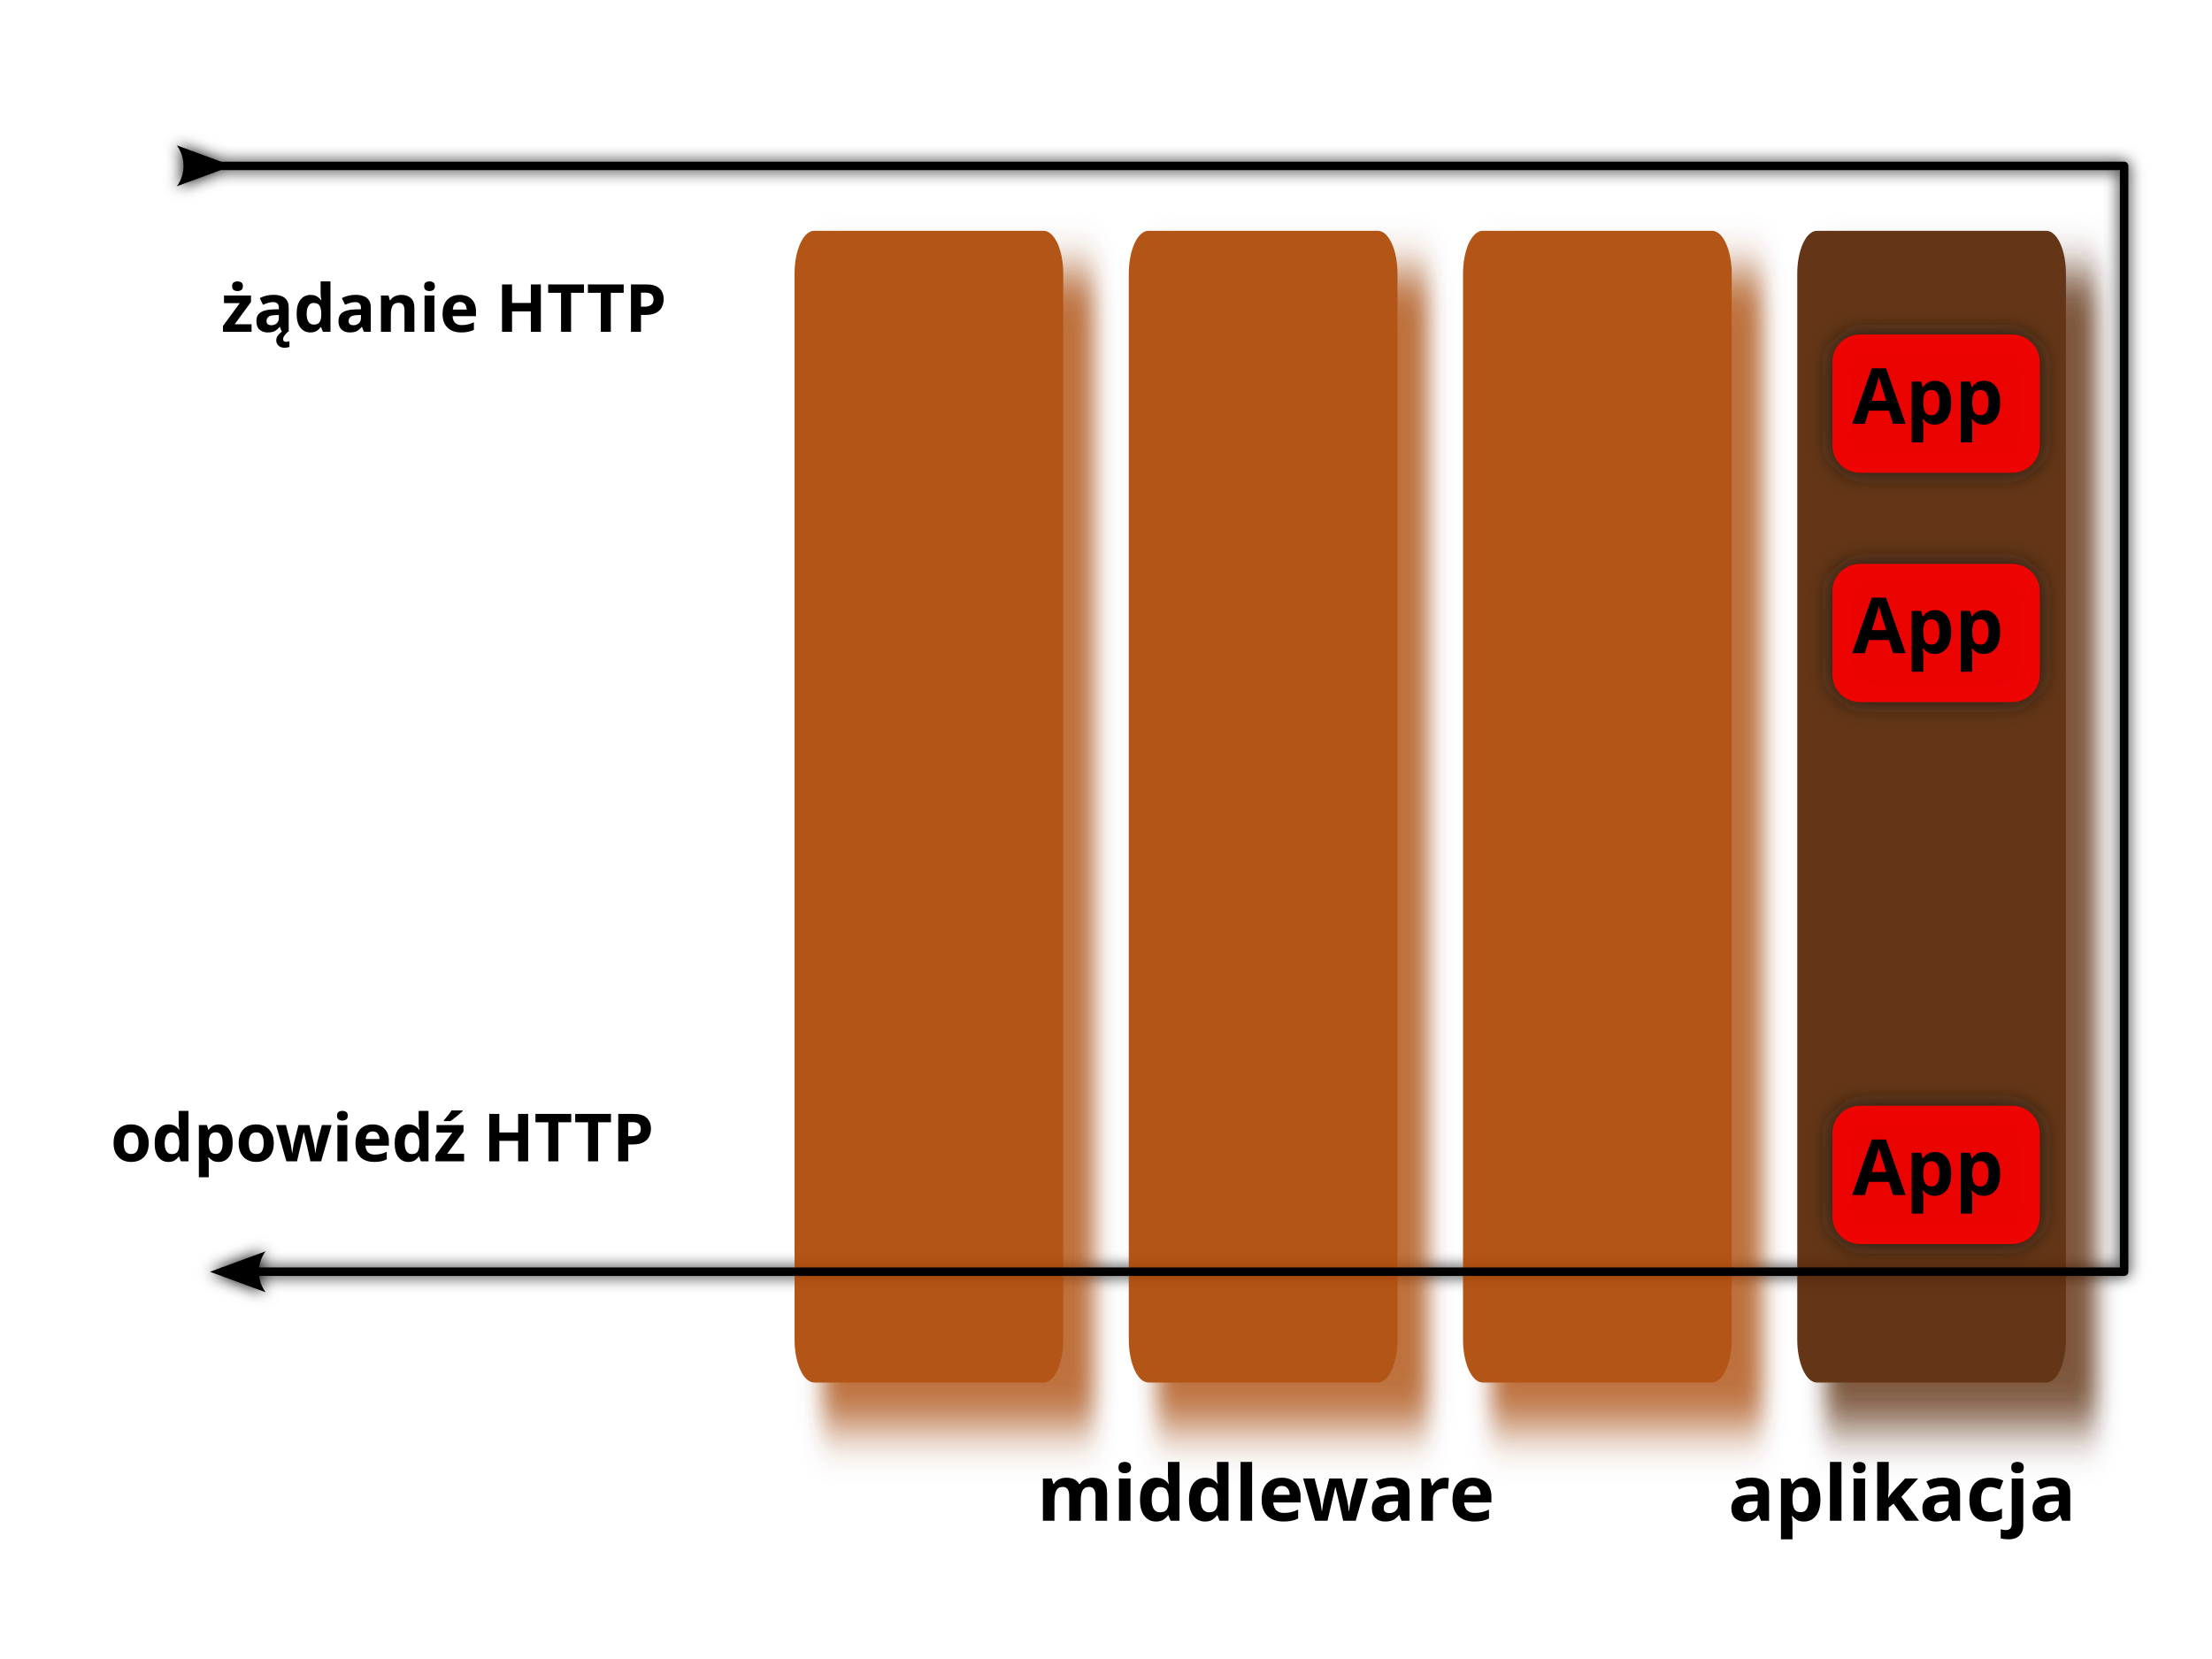
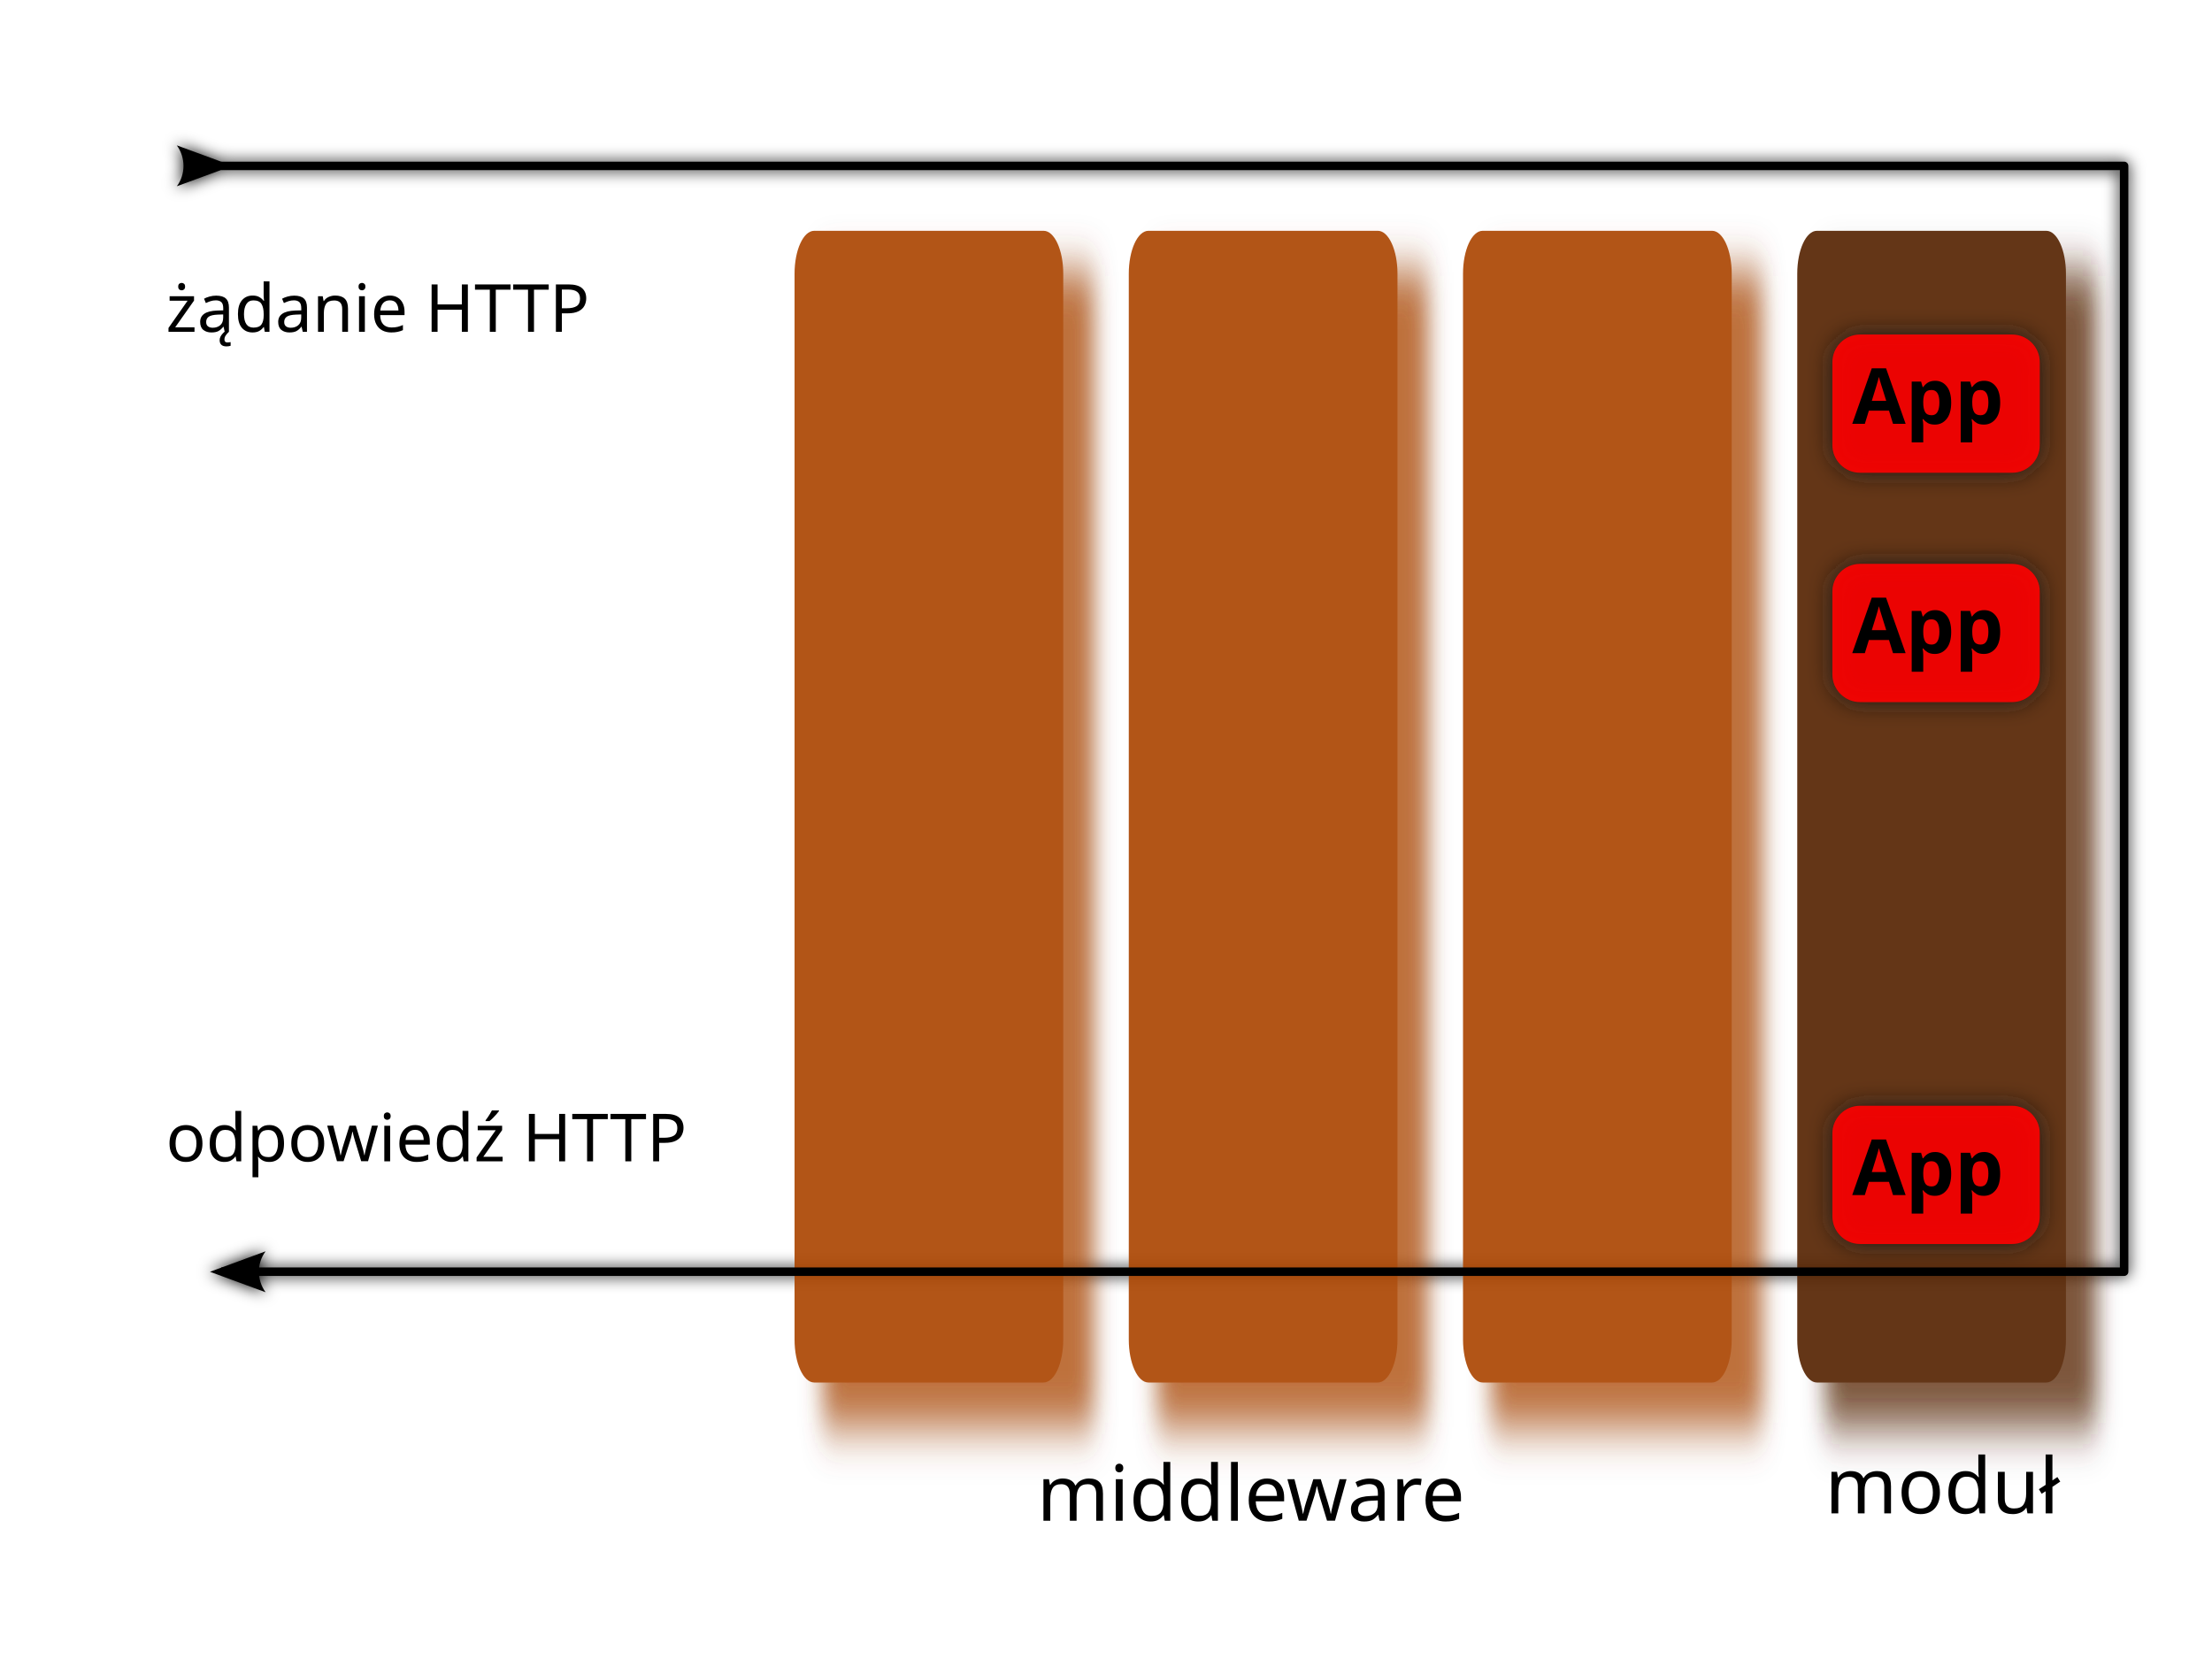
<svg xmlns="http://www.w3.org/2000/svg" width="800px" height="600px" id="svg2650">
  <defs id="defs2652">
    <marker orient="auto" refY="0.0" refX="0.0" id="Arrow2Mend" style="overflow:visible;">
      <path id="path9723" style="font-size:12.0;fill-rule:evenodd;stroke-width:0.625;stroke-linejoin:round;" d="M 8.719,4.034 L -2.207,0.016 L 8.719,-4.002 C 6.973,-1.63 6.983,1.616 8.719,4.034 z " transform="scale(0.6) rotate(180) translate(0,0)" />
    </marker>
    <marker orient="auto" refY="0.0" refX="0.0" id="Arrow1Mend" style="overflow:visible;">
      <path id="path9705" d="M 0.0,0.0 L 5.0,-5.0 L -12.5,0.0 L 5.0,5.0 L 0.0,0.0 z " style="fill-rule:evenodd;stroke:#000000;stroke-width:1.0pt;marker-start:none;" transform="scale(0.4) rotate(180) translate(10,0)" />
    </marker>
    <marker orient="auto" refY="0.0" refX="0.0" id="Arrow2Lend" style="overflow:visible;">
      <path id="path9717" style="font-size:12.0;fill-rule:evenodd;stroke-width:0.625;stroke-linejoin:round;" d="M 8.719,4.034 L -2.207,0.016 L 8.719,-4.002 C 6.973,-1.63 6.983,1.616 8.719,4.034 z " transform="scale(1.1) rotate(180) translate(1,0)" />
    </marker>
    <marker orient="auto" refY="0.0" refX="0.0" id="Arrow1Lend" style="overflow:visible;">
      <path id="path9699" d="M 0.0,0.0 L 5.0,-5.0 L -12.5,0.0 L 5.0,5.0 L 0.0,0.0 z " style="fill-rule:evenodd;stroke:#000000;stroke-width:1.0pt;marker-start:none;" transform="scale(0.8) rotate(180) translate(12.5,0)" />
    </marker>
    <filter id="filter3714">
      <feGaussianBlur stdDeviation="5.575" id="feGaussianBlur3716" />
    </filter>
    <filter id="filter15393" x="-0.138" width="1.276" y="-0.207" height="1.414">
      <feGaussianBlur stdDeviation="4.31" id="feGaussianBlur15395" />
    </filter>
    <filter id="filter4078">
      <feGaussianBlur stdDeviation="2.801" id="feGaussianBlur4080" />
    </filter>
  </defs>
  <g id="layer1">
    <g id="g3380" transform="translate(-11.78681,0)" style="filter:url(#filter4078)">
      <path style="fill:none;fill-rule:evenodd;stroke:#000000;stroke-width:3.066;stroke-linecap:butt;stroke-linejoin:round;marker-start:url(#Arrow2Mend);marker-end:url(#Arrow2Mend);stroke-miterlimit:4;stroke-dasharray:none;stroke-opacity:1" d="M 91.787,60.074 C 780,60.074 780,60.074 780,60.074 L 780,460 L 91.787,460" id="path3330" />
    </g>
    <g id="g3718" transform="matrix(0.7110556,0,0,1.552285,212.7008,-151.9597)" style="opacity:0.91;fill:#aa4400;fill-opacity:1">
      <rect y="161.667" x="120" height="268.333" width="136.667" id="rect2660" style="opacity:0.837;fill:#aa4400;fill-opacity:1;fill-rule:evenodd;stroke:#000000;stroke-width:1px;stroke-linecap:butt;stroke-linejoin:miter;stroke-opacity:1;filter:url(#filter3714)" />
      <rect style="opacity:1;fill:#aa4400;fill-opacity:1;fill-rule:evenodd;stroke:none;stroke-width:0;stroke-linecap:butt;stroke-linejoin:miter;stroke-miterlimit:4;stroke-dasharray:none;stroke-opacity:1" id="rect2662" width="136.667" height="268.333" x="105" y="151.667" rx="10" ry="10" />
    </g>
    <g id="g3722" transform="matrix(0.7110556,0,0,1.552285,454.4597,-151.9597)" style="opacity:0.91;fill:#aa4400;fill-opacity:1">
      <rect style="opacity:0.837;fill:#aa4400;fill-opacity:1;fill-rule:evenodd;stroke:#000000;stroke-width:1px;stroke-linecap:butt;stroke-linejoin:miter;stroke-opacity:1;filter:url(#filter3714)" id="rect3724" width="136.667" height="268.333" x="120" y="161.667" />
      <rect y="151.667" x="105" height="268.333" width="136.667" id="rect3726" style="opacity:1;fill:#aa4400;fill-opacity:1;fill-rule:evenodd;stroke:none;stroke-width:0;stroke-linecap:butt;stroke-linejoin:miter;stroke-miterlimit:4;stroke-dasharray:none;stroke-opacity:1" rx="10" ry="10" />
    </g>
    <g id="g3728" transform="matrix(0.7110556,0,0,1.552285,333.5803,-151.9597)" style="opacity:0.91;fill:#aa4400;fill-opacity:1">
      <rect y="161.667" x="120" height="268.333" width="136.667" id="rect3730" style="opacity:0.837;fill:#aa4400;fill-opacity:1;fill-rule:evenodd;stroke:#000000;stroke-width:1px;stroke-linecap:butt;stroke-linejoin:miter;stroke-opacity:1;filter:url(#filter3714)" />
      <rect style="opacity:1;fill:#aa4400;fill-opacity:1;fill-rule:evenodd;stroke:none;stroke-width:0;stroke-linecap:butt;stroke-linejoin:miter;stroke-miterlimit:4;stroke-dasharray:none;stroke-opacity:1" id="rect3732" width="136.667" height="268.333" x="105" y="151.667" rx="10" ry="10" />
    </g>
    <g transform="matrix(0.7110556,0,0,1.552285,575.3392,-151.9597)" id="g3734" style="opacity:0.91;fill:#552200;fill-opacity:1">
      <rect y="161.667" x="120" height="268.333" width="136.667" id="rect3736" style="opacity:0.837;fill:#552200;fill-opacity:1;fill-rule:evenodd;stroke:#000000;stroke-width:1px;stroke-linecap:butt;stroke-linejoin:miter;stroke-opacity:1;filter:url(#filter3714)" />
      <rect style="opacity:1;fill:#552200;fill-opacity:1;fill-rule:evenodd;stroke:none;stroke-width:0;stroke-linecap:butt;stroke-linejoin:miter;stroke-miterlimit:4;stroke-dasharray:none;stroke-opacity:1" id="rect3738" width="136.667" height="268.333" x="105" y="151.667" rx="10" ry="10" />
    </g>
-     <text xml:space="preserve" style="font-size:28px;font-style:normal;font-variant:normal;font-weight:bold;font-stretch:normal;fill:#000000;fill-opacity:1;stroke:none;stroke-width:1px;stroke-linecap:butt;stroke-linejoin:miter;stroke-opacity:1;font-family:Sans;-inkscape-font-specification:Sans Bold" x="625" y="550" id="text15119">
-       <tspan id="tspan15121" x="625" y="550">aplikacja</tspan>
+     <text xml:space="preserve" style="font-size:28px;font-style:normal;font-variant:normal;font-weight:normal;font-stretch:normal;fill:#000000;fill-opacity:1;stroke:none;stroke-width:1px;stroke-linecap:butt;stroke-linejoin:miter;stroke-opacity:1;font-family:Sans;-inkscape-font-specification:Sans" x="660" y="547.324" id="text15119">
+       <tspan id="tspan15121" x="660" y="547.324">moduł</tspan>
    </text>
-     <text xml:space="preserve" style="font-size:28px;font-style:normal;font-variant:normal;font-weight:bold;font-stretch:normal;fill:#000000;fill-opacity:1;stroke:none;stroke-width:1px;stroke-linecap:butt;stroke-linejoin:miter;stroke-opacity:1;font-family:Sans;-inkscape-font-specification:Sans Bold" x="375" y="550" id="text15123">
+     <text xml:space="preserve" style="font-size:28px;font-style:normal;font-variant:normal;font-weight:normal;font-stretch:normal;fill:#000000;fill-opacity:1;stroke:none;stroke-width:1px;stroke-linecap:butt;stroke-linejoin:miter;stroke-opacity:1;font-family:Sans;-inkscape-font-specification:Sans" x="375" y="550" id="text15123">
      <tspan id="tspan15125" x="375" y="550">middleware</tspan>
    </text>
-     <text xml:space="preserve" style="font-size:24px;font-style:normal;font-variant:normal;font-weight:bold;font-stretch:normal;fill:#000000;fill-opacity:1;stroke:none;stroke-width:1px;stroke-linecap:butt;stroke-linejoin:miter;stroke-opacity:1;font-family:Sans;-inkscape-font-specification:Sans Bold" x="80" y="120" id="text15127">
-       <tspan id="tspan15129" x="80" y="120">żądanie HTTP</tspan>
+     <text xml:space="preserve" style="font-size:24px;font-style:normal;font-variant:normal;font-weight:normal;font-stretch:normal;fill:#000000;fill-opacity:1;stroke:none;stroke-width:1px;stroke-linecap:butt;stroke-linejoin:miter;stroke-opacity:1;font-family:Sans;-inkscape-font-specification:Sans" x="60" y="120" id="text15127">
+       <tspan id="tspan15129" x="60" y="120">żądanie HTTP</tspan>
    </text>
-     <text xml:space="preserve" style="font-size:24px;font-style:normal;font-variant:normal;font-weight:bold;font-stretch:normal;fill:#000000;fill-opacity:1;stroke:none;stroke-width:1px;stroke-linecap:butt;stroke-linejoin:miter;stroke-opacity:1;font-family:Sans;-inkscape-font-specification:Sans Bold" x="40" y="420" id="text15131">
-       <tspan id="tspan15133" x="40" y="420">odpowiedź HTTP</tspan>
+     <text xml:space="preserve" style="font-size:24px;font-style:normal;font-variant:normal;font-weight:normal;font-stretch:normal;fill:#000000;fill-opacity:1;stroke:none;stroke-width:1px;stroke-linecap:butt;stroke-linejoin:miter;stroke-opacity:1;font-family:Sans;-inkscape-font-specification:Sans" x="60" y="420" id="text15131">
+       <tspan id="tspan15133" x="60" y="420">odpowiedź HTTP</tspan>
    </text>
    <text xml:space="preserve" style="font-size:28px;font-style:normal;font-variant:normal;font-weight:normal;font-stretch:normal;fill:#000000;fill-opacity:1;stroke:none;stroke-width:1px;stroke-linecap:butt;stroke-linejoin:miter;stroke-opacity:1;font-family:Sans;-inkscape-font-specification:Sans" x="88.294" y="531.773" id="text15135">
      <tspan id="tspan15137" x="88.294" y="531.773" />
    </text>
    <g id="g15425" transform="translate(-2.006689,0)">
      <g transform="translate(539.7157,-79.01338)" id="g15397">
        <rect style="opacity:0.91;fill:#1a1a1a;fill-opacity:1;stroke:none;stroke-width:4;stroke-linecap:round;stroke-miterlimit:4;stroke-dasharray:none;stroke-dashoffset:0;stroke-opacity:1;filter:url(#filter15393)" id="rect15173" width="75" height="50" x="125" y="200" rx="10" ry="10" />
        <rect ry="10" rx="10" y="200" x="125" height="50" width="75" id="rect15175" style="opacity:0.91;fill:#ff0000;fill-opacity:1;stroke:none;stroke-width:4;stroke-linecap:round;stroke-miterlimit:4;stroke-dasharray:none;stroke-dashoffset:0;stroke-opacity:1" />
      </g>
      <text id="text15413" y="153.281" x="671.891" style="font-size:28px;font-style:normal;font-variant:normal;font-weight:bold;font-stretch:normal;fill:#000000;fill-opacity:1;stroke:none;stroke-width:1px;stroke-linecap:butt;stroke-linejoin:miter;stroke-opacity:1;font-family:Sans;-inkscape-font-specification:Sans Bold" xml:space="preserve">
        <tspan y="153.281" x="671.891" id="tspan15415">App</tspan>
      </text>
    </g>
    <g id="g15432" transform="translate(-2.006689,82.94314)">
      <g id="g15434" transform="translate(539.7157,-79.01338)">
        <rect ry="10" rx="10" y="200" x="125" height="50" width="75" id="rect15436" style="opacity:0.91;fill:#1a1a1a;fill-opacity:1;stroke:none;stroke-width:4;stroke-linecap:round;stroke-miterlimit:4;stroke-dasharray:none;stroke-dashoffset:0;stroke-opacity:1;filter:url(#filter15393)" />
        <rect style="opacity:0.91;fill:#ff0000;fill-opacity:1;stroke:none;stroke-width:4;stroke-linecap:round;stroke-miterlimit:4;stroke-dasharray:none;stroke-dashoffset:0;stroke-opacity:1" id="rect15438" width="75" height="50" x="125" y="200" rx="10" ry="10" />
      </g>
      <text xml:space="preserve" style="font-size:28px;font-style:normal;font-variant:normal;font-weight:bold;font-stretch:normal;fill:#000000;fill-opacity:1;stroke:none;stroke-width:1px;stroke-linecap:butt;stroke-linejoin:miter;stroke-opacity:1;font-family:Sans;-inkscape-font-specification:Sans Bold" x="671.891" y="153.281" id="text15440">
        <tspan id="tspan15442" x="671.891" y="153.281">App</tspan>
      </text>
    </g>
    <g transform="translate(-2.006689,278.9231)" id="g15444">
      <g transform="translate(539.7157,-79.01338)" id="g15446">
        <rect style="opacity:0.91;fill:#1a1a1a;fill-opacity:1;stroke:none;stroke-width:4;stroke-linecap:round;stroke-miterlimit:4;stroke-dasharray:none;stroke-dashoffset:0;stroke-opacity:1;filter:url(#filter15393)" id="rect15448" width="75" height="50" x="125" y="200" rx="10" ry="10" />
        <rect ry="10" rx="10" y="200" x="125" height="50" width="75" id="rect15450" style="opacity:0.91;fill:#ff0000;fill-opacity:1;stroke:none;stroke-width:4;stroke-linecap:round;stroke-miterlimit:4;stroke-dasharray:none;stroke-dashoffset:0;stroke-opacity:1" />
      </g>
      <text id="text15452" y="153.281" x="671.891" style="font-size:28px;font-style:normal;font-variant:normal;font-weight:bold;font-stretch:normal;fill:#000000;fill-opacity:1;stroke:none;stroke-width:1px;stroke-linecap:butt;stroke-linejoin:miter;stroke-opacity:1;font-family:Sans;-inkscape-font-specification:Sans Bold" xml:space="preserve">
        <tspan y="153.281" x="671.891" id="tspan15454">App</tspan>
      </text>
    </g>
    <g id="g4082">
      <g id="g3525" transform="translate(-11.78681,-7.3976e-2)">
        <path style="fill:none;fill-rule:evenodd;stroke:#000000;stroke-width:3.066;stroke-linecap:butt;stroke-linejoin:round;marker-start:url(#Arrow2Mend);marker-end:url(#Arrow2Mend);stroke-miterlimit:4;stroke-dasharray:none;stroke-opacity:1" d="M 91.787,60.074 C 780,60.074 780,60.074 780,60.074 L 780,460 L 91.787,460" id="path3527" />
      </g>
    </g>
  </g>
</svg>
